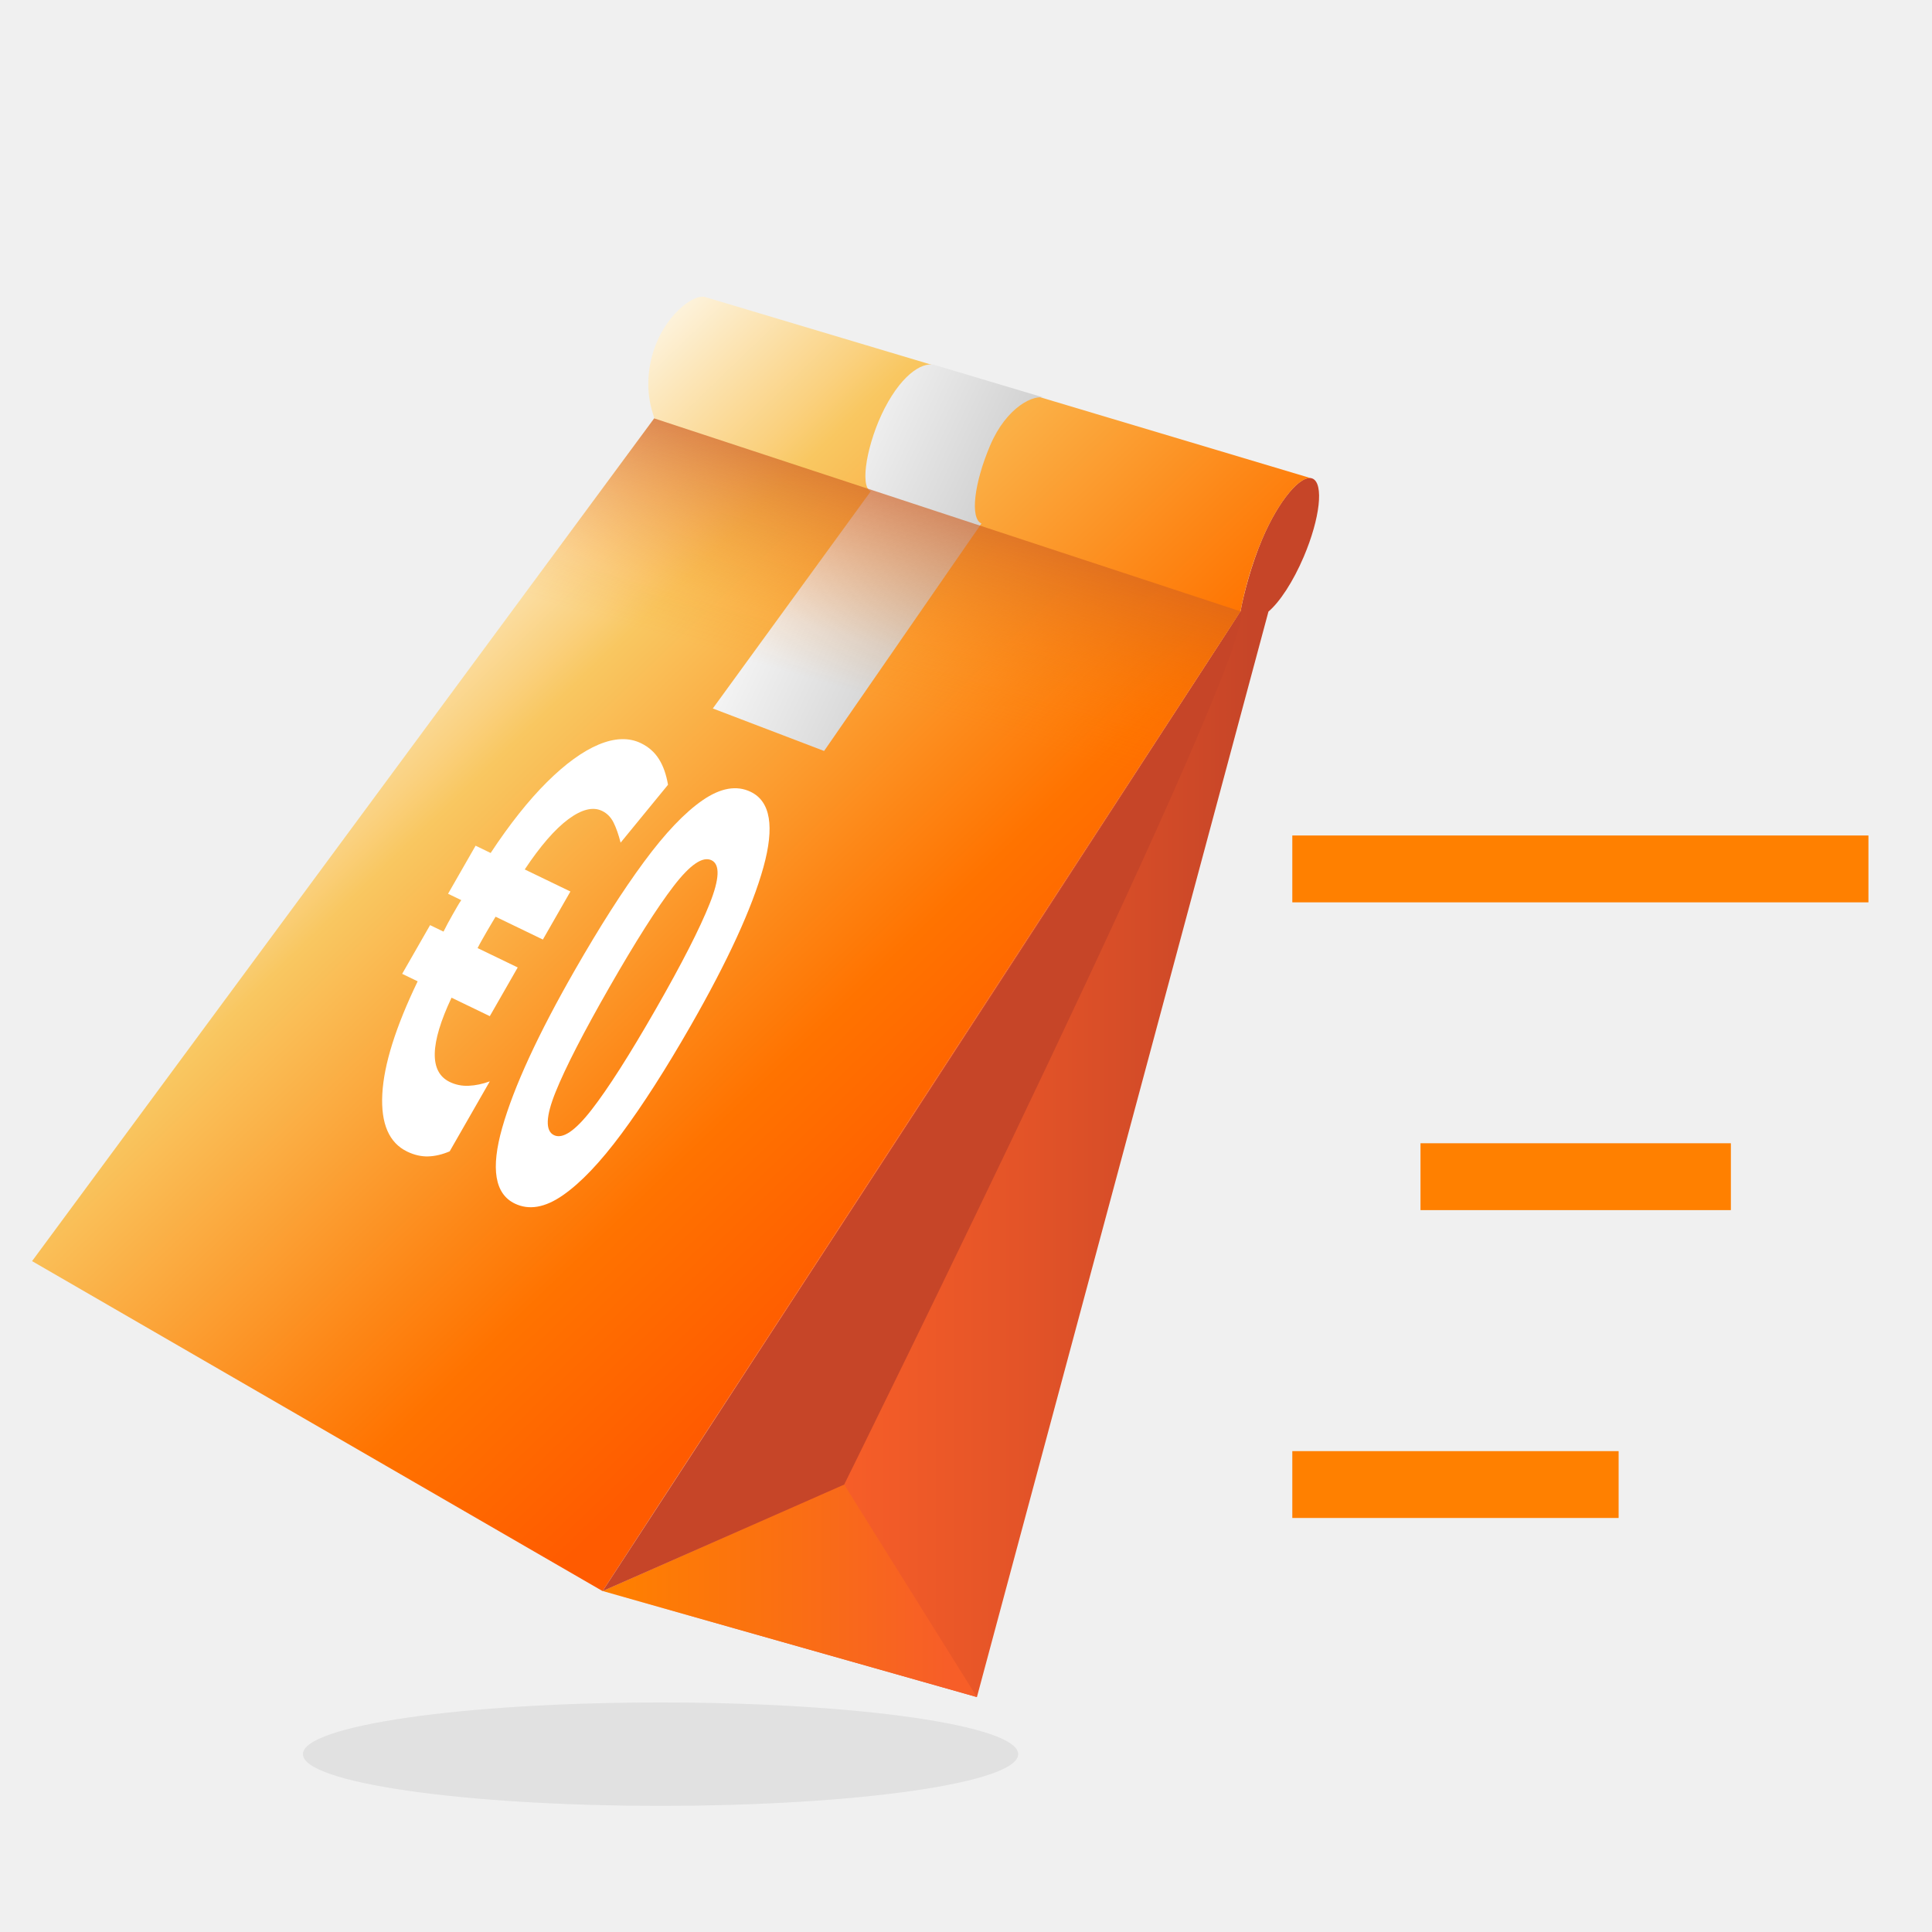
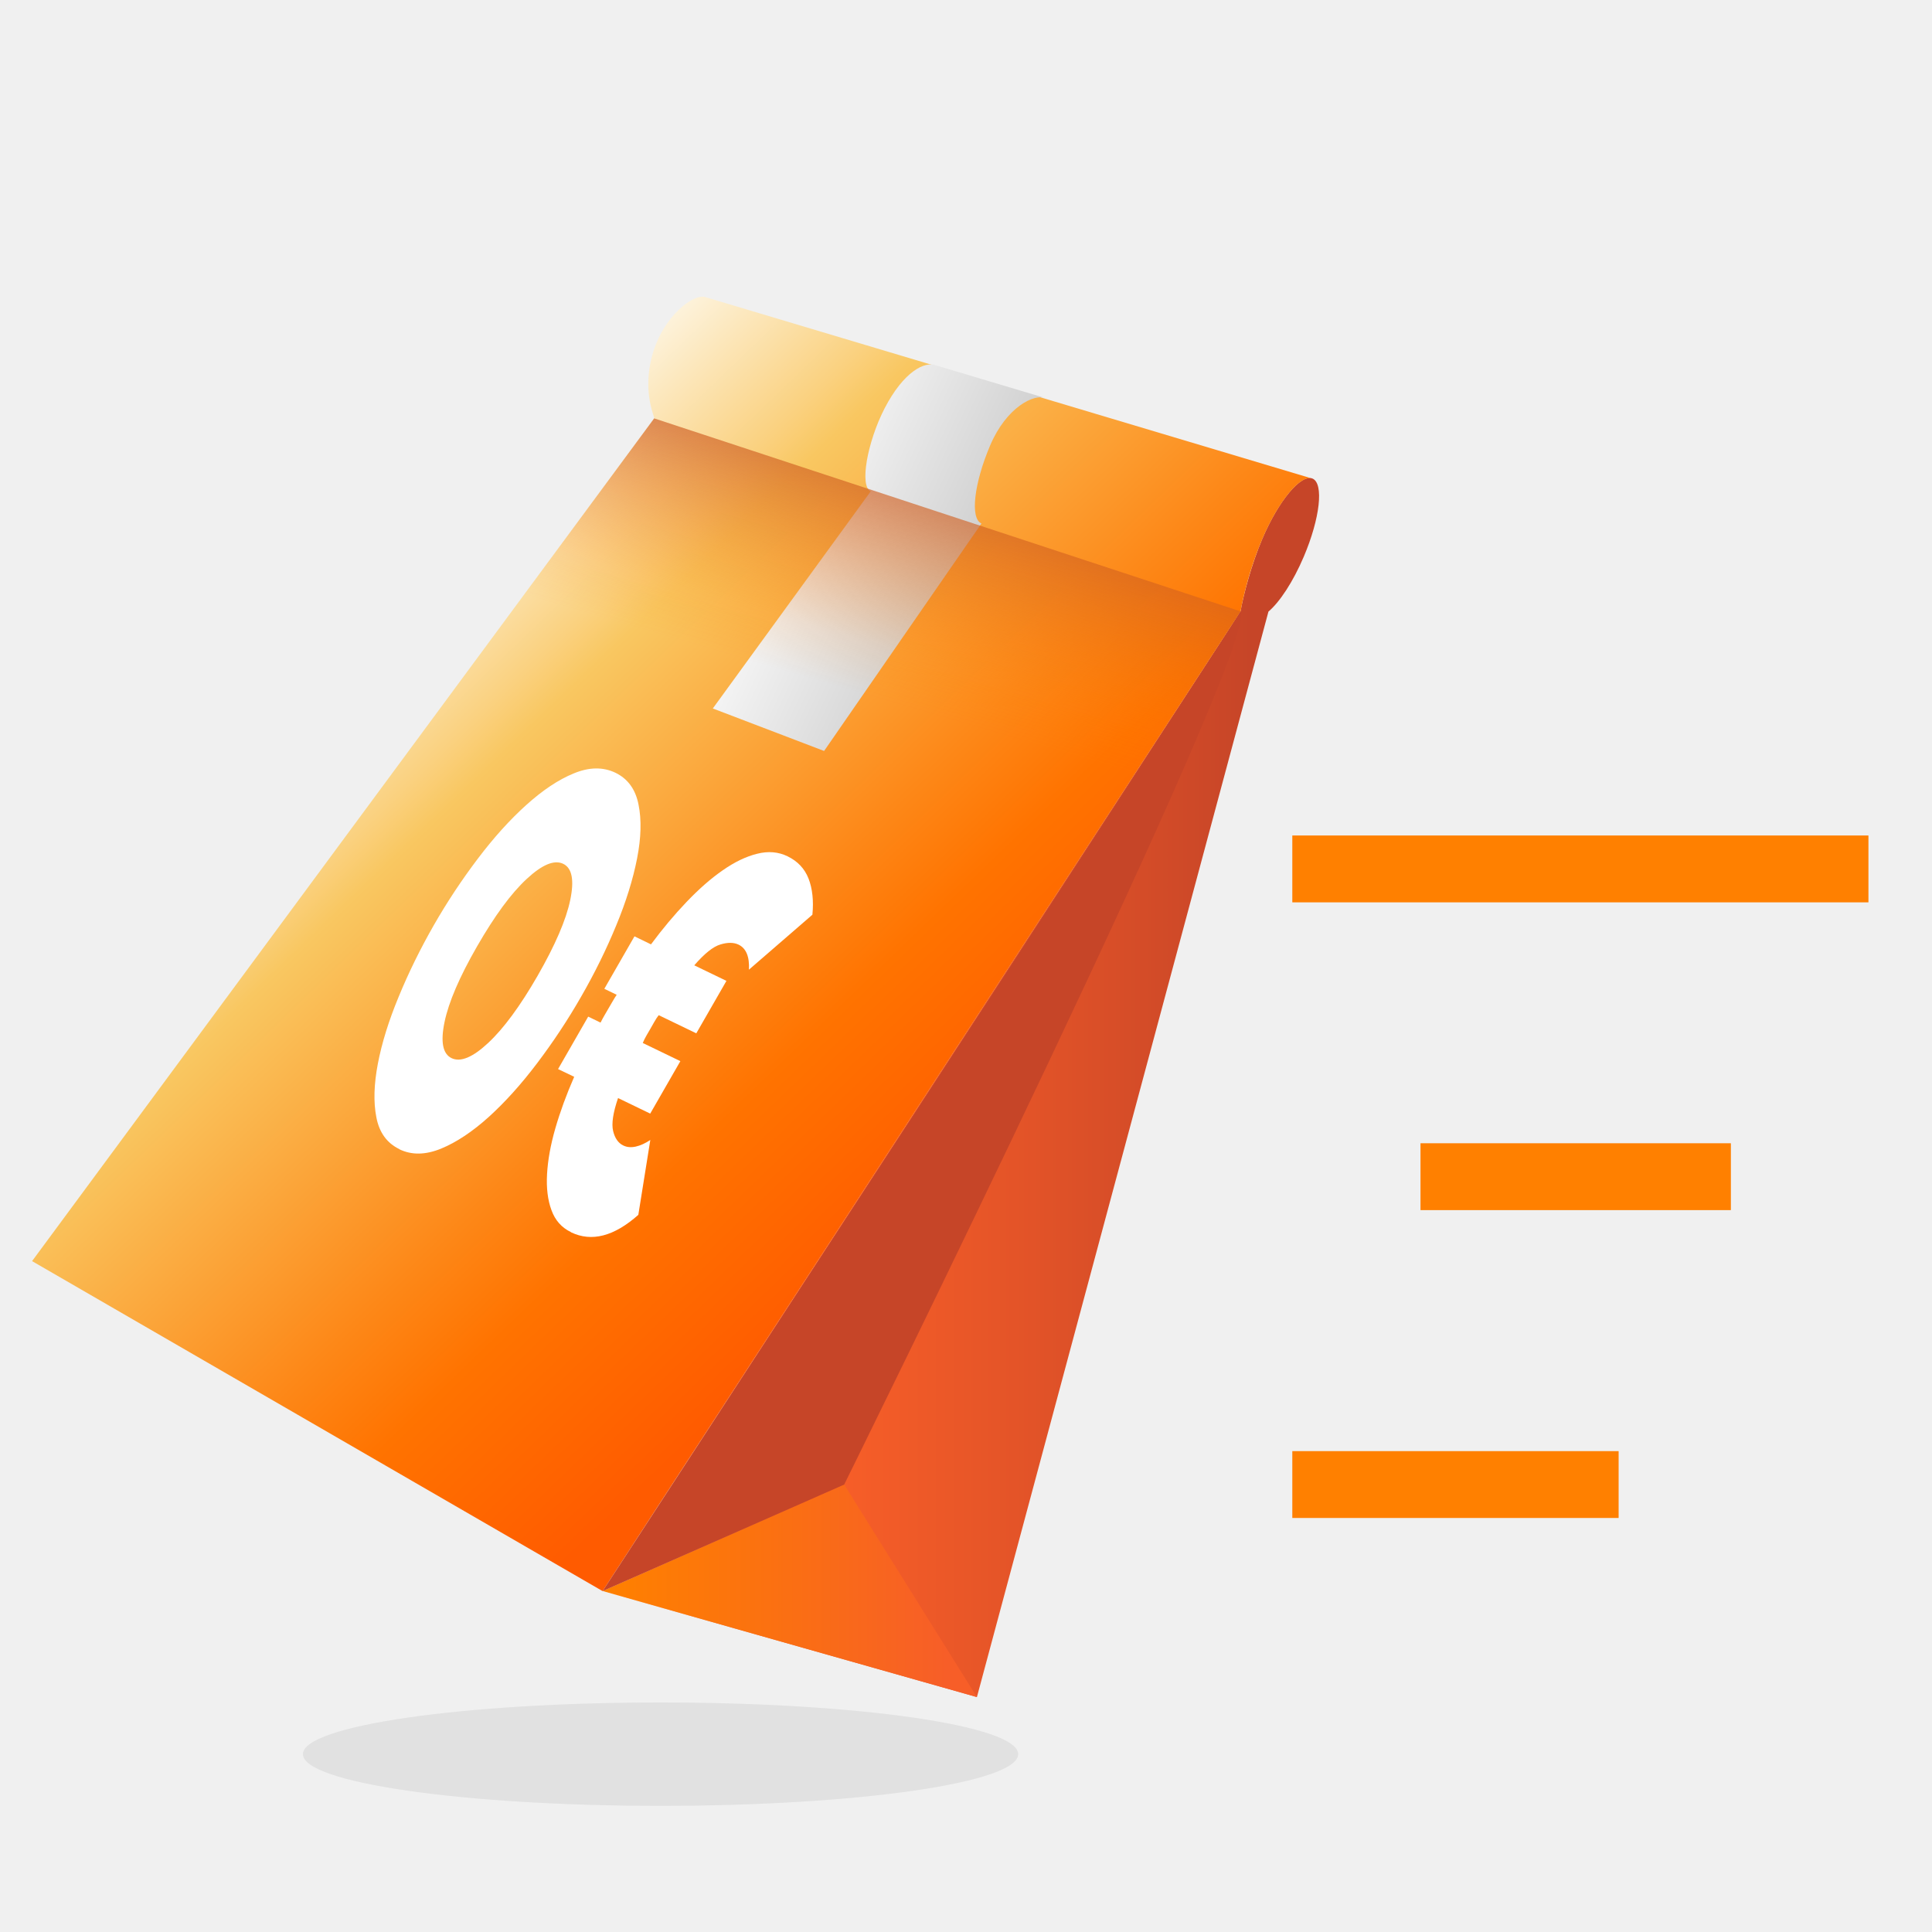
<svg xmlns="http://www.w3.org/2000/svg" id="Layer_12" viewBox="0 0 200 200">
  <defs>
-     <style>.cls-1{fill:url(#linear-gradient-7);}.cls-2{fill:url(#linear-gradient-5);}.cls-3{fill:url(#linear-gradient-6);}.cls-4{fill:url(#linear-gradient-4);}.cls-5{fill:url(#linear-gradient-3);}.cls-6{fill:url(#linear-gradient-2);}.cls-7{fill:url(#linear-gradient);}.cls-8{fill:none;stroke:#ff8000;stroke-miterlimit:10;stroke-width:6.92px;}.cls-9{fill:#fff;font-family:JETSans-Black, 'JET Sans';font-size:66.65px;font-weight:800;}.cls-10{fill:#090909;opacity:.07;}</style>
-     <linearGradient id="linear-gradient" x1="-1222.17" y1="112.59" x2="-1148.01" y2="112.59" gradientTransform="translate(-1085.62) rotate(-180) scale(1 -1)" gradientUnits="userSpaceOnUse">
+     <style>.cls-1{fill:url(#linear-gradient-7);}.cls-2{fill:url(#linear-gradient-5);}.cls-3{fill:url(#linear-gradient-6);}.cls-4{fill:url(#linear-gradient-4);}.cls-5{fill:url(#linear-gradient-3);}.cls-6{fill:url(#linear-gradient-2);}.cls-7{fill:url(#linear-gradient);}.cls-8{fill:none;stroke:#ff8000;stroke-miterlimit:10;stroke-width:6.92px;}.cls-9{fill:#fff;}.cls-10{fill:#090909;opacity:.07;}</style>
+     <linearGradient id="linear-gradient" x1="-783.88" y1="112.59" x2="-709.71" y2="112.59" gradientTransform="translate(-647.33) rotate(-180) scale(1 -1)" gradientUnits="userSpaceOnUse">
      <stop offset=".09" stop-color="#c64528" />
      <stop offset=".4" stop-color="#e25328" />
      <stop offset=".67" stop-color="#f75e28" />
      <stop offset=".73" stop-color="#f7602b" />
      <stop offset=".77" stop-color="#f76735" />
      <stop offset=".82" stop-color="#f87446" />
      <stop offset=".86" stop-color="#f9865d" />
      <stop offset=".89" stop-color="#fa9d7c" />
      <stop offset=".93" stop-color="#fbb9a2" />
      <stop offset=".97" stop-color="#fddacd" />
      <stop offset="1" stop-color="#fff" />
    </linearGradient>
-     <linearGradient id="linear-gradient-2" x1="-1221.52" y1="49.57" x2="-1221.32" y2="49.48" gradientTransform="translate(-1085.62) rotate(-180) scale(1 -1)" gradientUnits="userSpaceOnUse">
+     <linearGradient id="linear-gradient-2" x1="-783.23" y1="49.57" x2="-783.03" y2="49.48" gradientTransform="translate(-647.33) rotate(-180) scale(1 -1)" gradientUnits="userSpaceOnUse">
      <stop offset="0" stop-color="#f75e28" />
      <stop offset=".19" stop-color="#fa6e14" />
      <stop offset=".43" stop-color="#ff8000" />
      <stop offset=".56" stop-color="#ffa143" />
      <stop offset=".72" stop-color="#ffc992" />
      <stop offset=".85" stop-color="#ffe6cd" />
      <stop offset=".95" stop-color="#fff8f1" />
      <stop offset="1" stop-color="#fff" />
    </linearGradient>
    <linearGradient id="linear-gradient-3" x1="103.27" y1="125.14" x2="24.4" y2="43.08" gradientUnits="userSpaceOnUse">
      <stop offset=".04" stop-color="#ff5b00" />
      <stop offset=".23" stop-color="#ff7300" />
      <stop offset=".33" stop-color="#fd8818" />
      <stop offset=".61" stop-color="#f9c761" />
      <stop offset=".65" stop-color="#fad17f" />
      <stop offset=".79" stop-color="#fdf2da" />
      <stop offset=".86" stop-color="#fff" />
    </linearGradient>
-     <linearGradient id="linear-gradient-4" x1="-1163.87" y1="51.34" x2="-1258.41" y2="95.27" gradientTransform="translate(-1085.62) rotate(-180) scale(1 -1)" gradientUnits="userSpaceOnUse">
+     <linearGradient id="linear-gradient-4" x1="-725.57" y1="51.34" x2="-820.11" y2="95.27" gradientTransform="translate(-647.33) rotate(-180) scale(1 -1)" gradientUnits="userSpaceOnUse">
      <stop offset=".02" stop-color="#fdfdfd" />
      <stop offset=".04" stop-color="#f6f6f6" />
      <stop offset=".25" stop-color="#cacaca" />
      <stop offset=".4" stop-color="#afaeae" />
      <stop offset=".49" stop-color="#a5a4a4" />
    </linearGradient>
-     <linearGradient id="linear-gradient-5" x1="-1186.75" y1="164.68" x2="-1148.01" y2="164.68" gradientTransform="translate(-1085.62) rotate(-180) scale(1 -1)" gradientUnits="userSpaceOnUse">
+     <linearGradient id="linear-gradient-5" x1="-748.46" y1="164.68" x2="-709.71" y2="164.68" gradientTransform="translate(-647.33) rotate(-180) scale(1 -1)" gradientUnits="userSpaceOnUse">
      <stop offset=".08" stop-color="#f75e28" />
      <stop offset=".48" stop-color="#fa6e14" />
      <stop offset=".98" stop-color="#ff8000" />
    </linearGradient>
-     <linearGradient id="linear-gradient-6" x1="-1194.13" y1="122.29" x2="-1144.83" y2="91.09" gradientTransform="translate(-1085.62) rotate(-180) scale(1 -1)" gradientUnits="userSpaceOnUse">
+     <linearGradient id="linear-gradient-6" x1="-755.84" y1="122.29" x2="-706.54" y2="91.09" gradientTransform="translate(-647.33) rotate(-180) scale(1 -1)" gradientUnits="userSpaceOnUse">
      <stop offset=".38" stop-color="#c64528" />
      <stop offset=".74" stop-color="#eb6b0d" />
      <stop offset=".98" stop-color="#ff8000" />
    </linearGradient>
-     <linearGradient id="linear-gradient-7" x1="-1170.1" y1="82.55" x2="-1195.21" y2="-3.2" gradientTransform="translate(-1085.62) rotate(-180) scale(1 -1)" gradientUnits="userSpaceOnUse">
+     <linearGradient id="linear-gradient-7" x1="-731.8" y1="82.55" x2="-756.92" y2="-3.2" gradientTransform="translate(-647.33) rotate(-180) scale(1 -1)" gradientUnits="userSpaceOnUse">
      <stop offset=".13" stop-color="#ff8000" stop-opacity="0" />
      <stop offset=".19" stop-color="#f67906" stop-opacity=".12" />
      <stop offset=".29" stop-color="#e06a15" stop-opacity=".43" />
      <stop offset=".45" stop-color="#bc512f" stop-opacity=".92" />
      <stop offset=".47" stop-color="#b74e33" />
    </linearGradient>
  </defs>
  <ellipse class="cls-10" cx="68.38" cy="181.59" rx="37.02" ry="5.35" />
  <path class="cls-7" d="M128.42,63.29c.28-1.64,1.14-4.9,2.25-7.5,1.68-3.96,4.01-6.75,5.2-6.25,1.19.51.78,4.12-.9,8.08-1.11,2.61-2.5,4.71-3.66,5.69l-30.18,112.37-38.75-10.98,66.04-101.41Z" />
  <path class="cls-6" d="M135.73,49.5s.09.02.14.04l-.14-.04Z" />
  <path class="cls-5" d="M3.32,130.55L67.72,43.31h0,0s0,0,0,0c.16.07-1.28-2.58-.21-6.5,1.13-4.15,4.4-6.54,5.59-6.03l62.63,18.73c-1.22-.25-3.44,2.48-5.06,6.29-1.68,3.96-2.25,7.5-2.25,7.5l-66.04,101.41L3.32,130.55" />
  <path class="cls-4" d="M96.95,37.84c-1.19-.51-3.41.62-5.38,4.44-1.79,3.48-2.62,8.07-1.43,8.58l-16.35,22.48,11.52,4.4,16.29-23.55c-1.19-.51-.78-4.12.9-8.08,1.68-3.96,4.57-5.39,5.76-4.89l-11.31-3.38Z" />
  <polygon class="cls-2" points="101.13 175.68 62.38 164.7 87.39 153.68 101.13 175.68" />
  <path class="cls-3" d="M87.39,153.68l-25.01,11.03s61.7-94.39,66.04-101.41c1.98,3.38-41.03,90.38-41.03,90.38Z" />
  <polygon class="cls-1" points="128.42 63.29 67.72 43.31 51.05 65.9 114.06 85.25 128.42 63.29" />
  <line class="cls-8" x1="167.56" y1="153.68" x2="133.78" y2="153.68" />
  <line class="cls-8" x1="179.18" y1="121.81" x2="147.05" y2="121.81" />
  <line class="cls-8" x1="193.42" y1="89.95" x2="133.78" y2="89.95" />
-   <text class="cls-9" transform="translate(33.05 114.07) rotate(25.78) scale(.4 1) skewX(-10)">
-     <tspan x="0" y="0">€0</tspan>
-   </text>
+   <path class="cls-9" d="M41.35,118.96c-1.29-.62-2.09-1.72-2.39-3.3-.31-1.58-.25-3.43.16-5.57.41-2.14,1.13-4.45,2.16-6.93,1.02-2.48,2.23-4.94,3.62-7.37,1.39-2.43,2.92-4.73,4.57-6.91,1.65-2.18,3.32-4.03,5.01-5.55,1.69-1.52,3.32-2.62,4.92-3.27,1.59-.66,3.03-.68,4.32-.06,1.27.62,2.07,1.71,2.38,3.29.32,1.58.27,3.44-.15,5.58-.42,2.14-1.13,4.45-2.16,6.93-1.02,2.48-2.23,4.94-3.63,7.37-1.39,2.43-2.92,4.73-4.57,6.91-1.65,2.18-3.32,4.03-5.01,5.56-1.69,1.52-3.33,2.61-4.93,3.27-1.6.65-3.03.68-4.31.06ZM46.75,109.54c.92.44,2.18-.08,3.78-1.57,1.6-1.49,3.31-3.81,5.13-6.97,1.81-3.16,2.94-5.77,3.37-7.83.43-2.06.19-3.31-.73-3.75-.92-.44-2.18.08-3.78,1.57-1.61,1.49-3.31,3.81-5.13,6.97s-2.94,5.77-3.37,7.83c-.43,2.06-.19,3.31.73,3.75Z" />
+   <path class="cls-9" d="M59.09,127.54c-.95-.46-1.62-1.21-2-2.26-.39-1.05-.54-2.29-.46-3.73.08-1.44.36-3.02.86-4.75.5-1.73,1.15-3.5,1.95-5.33l-1.67-.8,3.12-5.43,1.28.62c.12-.24.25-.49.41-.76s.29-.5.4-.69c.11-.19.25-.43.42-.72.17-.29.31-.53.44-.71l-1.28-.62,3.12-5.43,1.71.83c1.18-1.59,2.41-3.06,3.68-4.39,1.27-1.33,2.52-2.43,3.75-3.28,1.23-.86,2.42-1.43,3.56-1.71,1.14-.29,2.19-.2,3.14.26,1.05.51,1.77,1.27,2.18,2.31.4,1.03.54,2.28.4,3.74l-6.57,5.69c.07-1.34-.29-2.21-1.07-2.59-.5-.24-1.13-.25-1.88-.02-.76.22-1.66.95-2.71,2.16l3.33,1.61-3.12,5.43-3.89-1.88c-.14.18-.3.41-.46.7-.17.29-.3.53-.41.72-.11.19-.24.42-.4.69s-.28.53-.38.77l3.89,1.88-3.12,5.43-3.33-1.61c-.52,1.52-.69,2.66-.51,3.41s.53,1.25,1.05,1.5c.39.19.82.22,1.31.11.48-.11.98-.34,1.49-.68l-1.24,7.75c-2.51,2.23-4.83,2.83-6.96,1.81Z" />
</svg>
